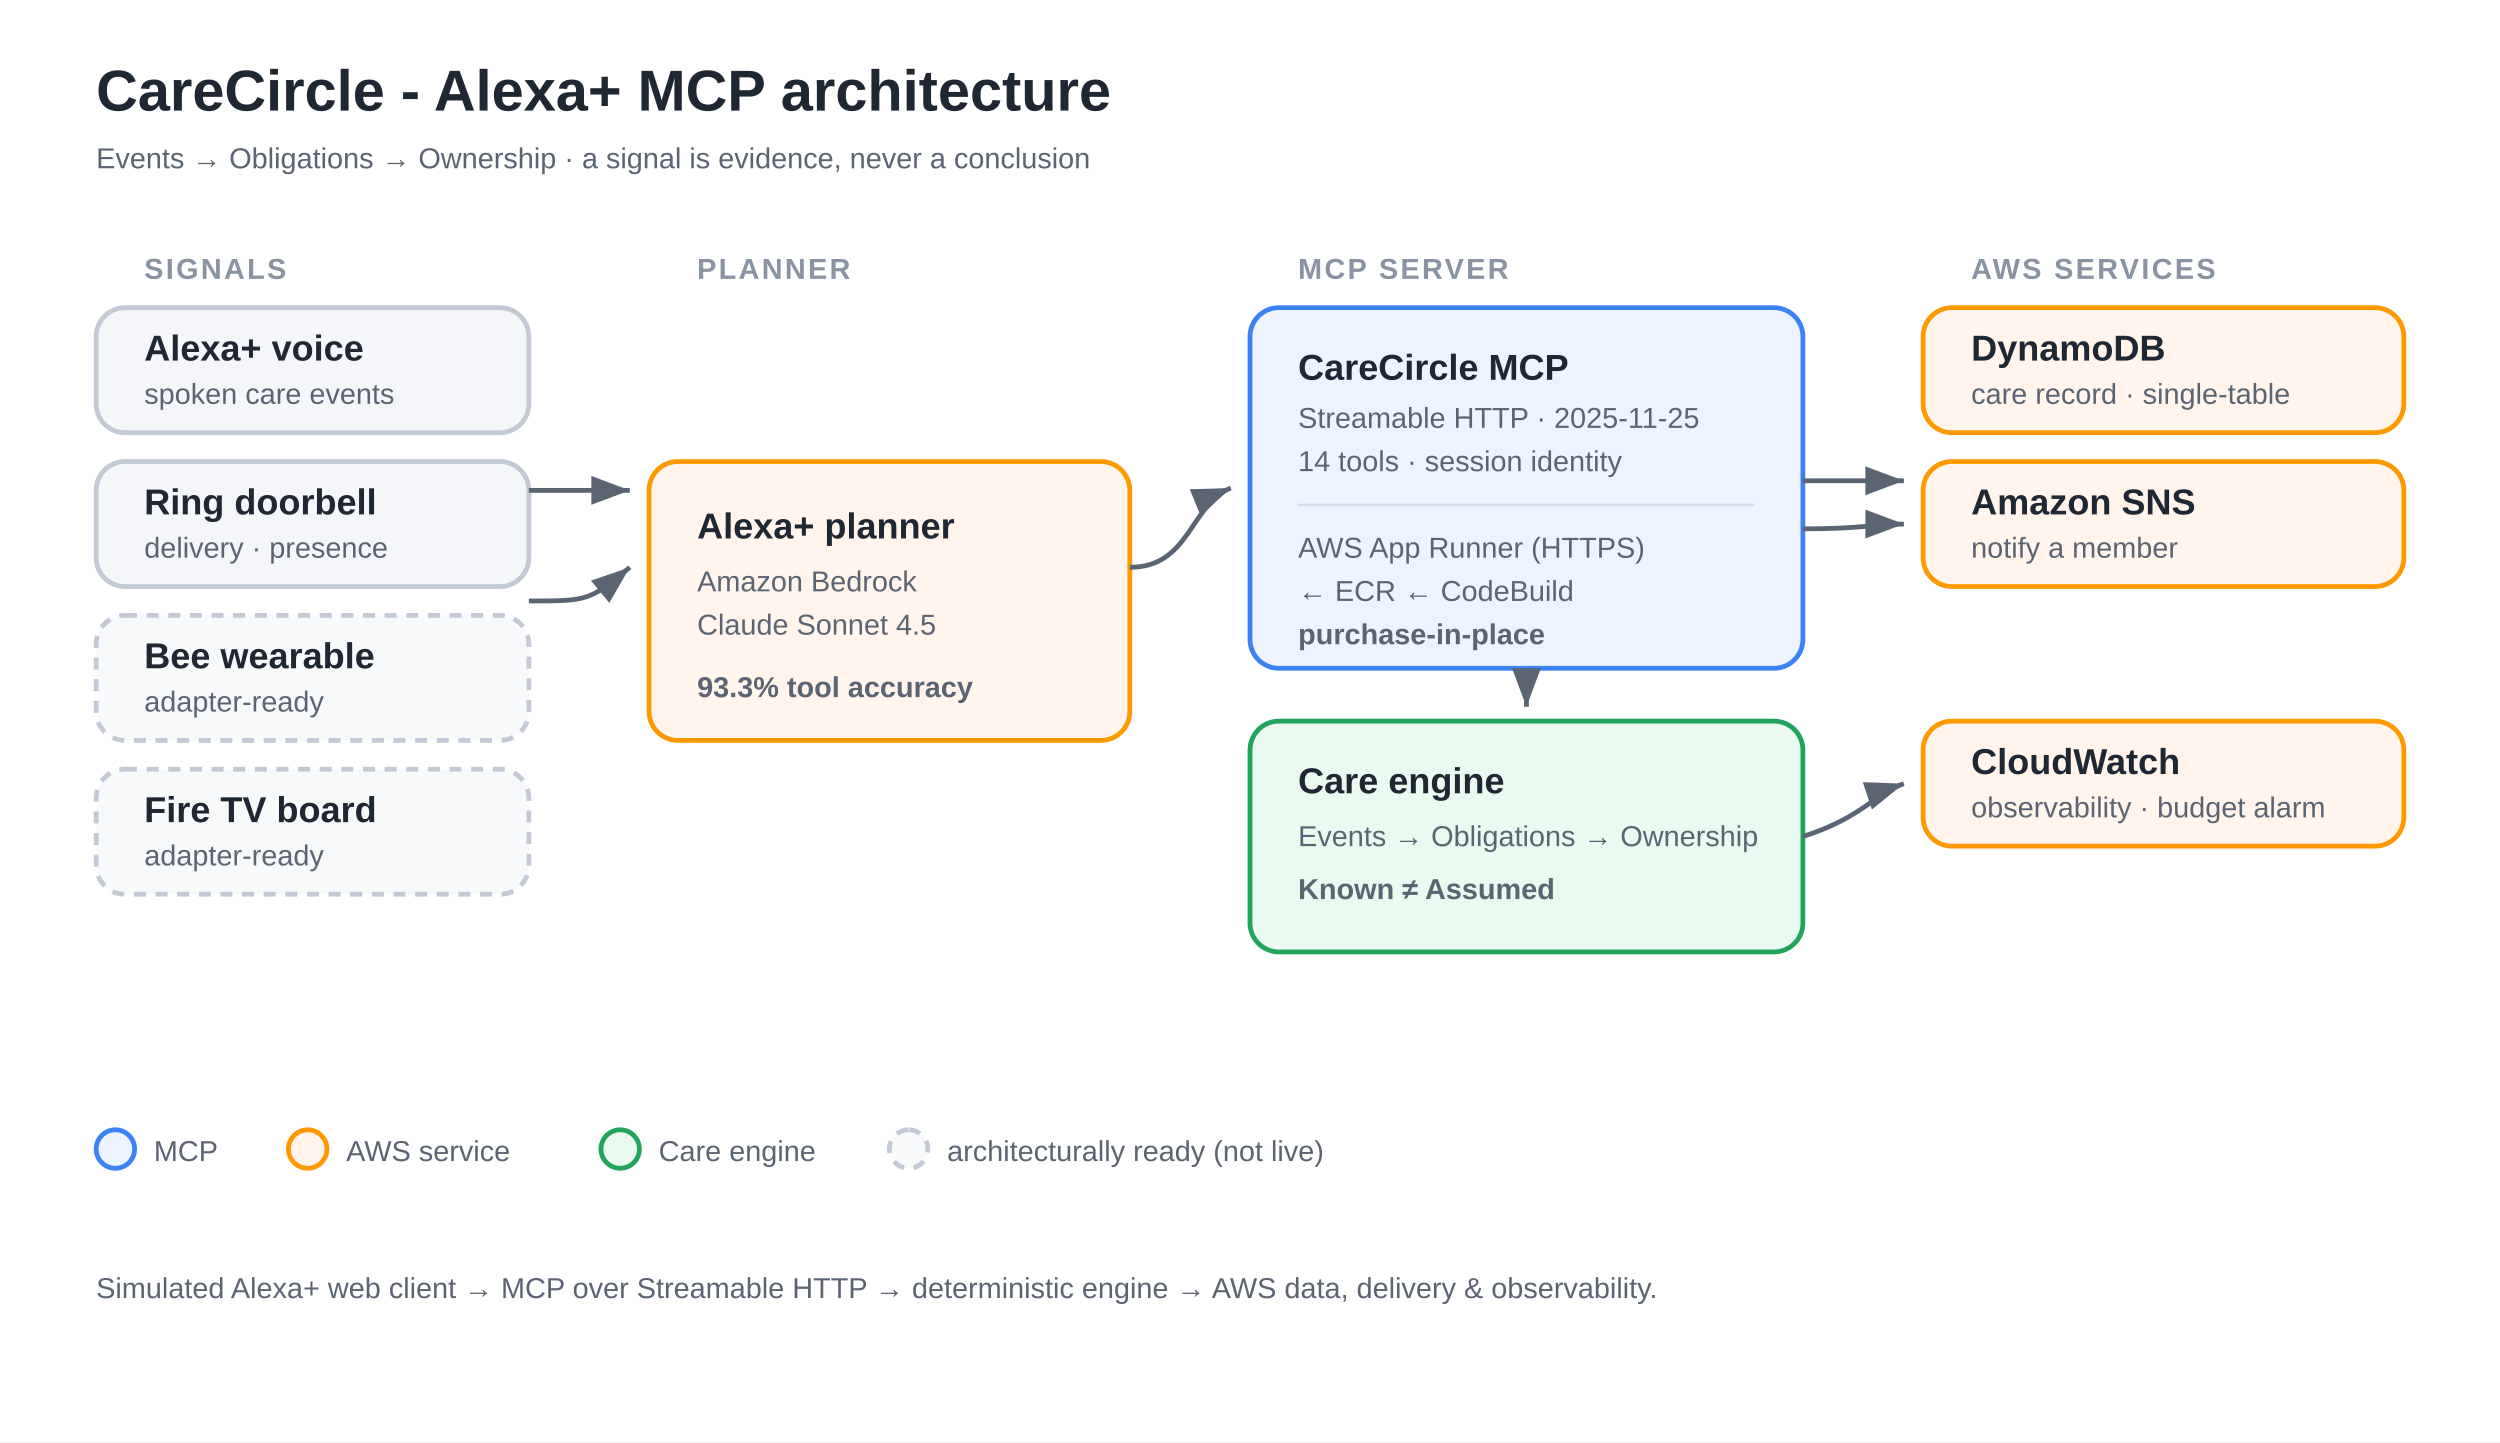
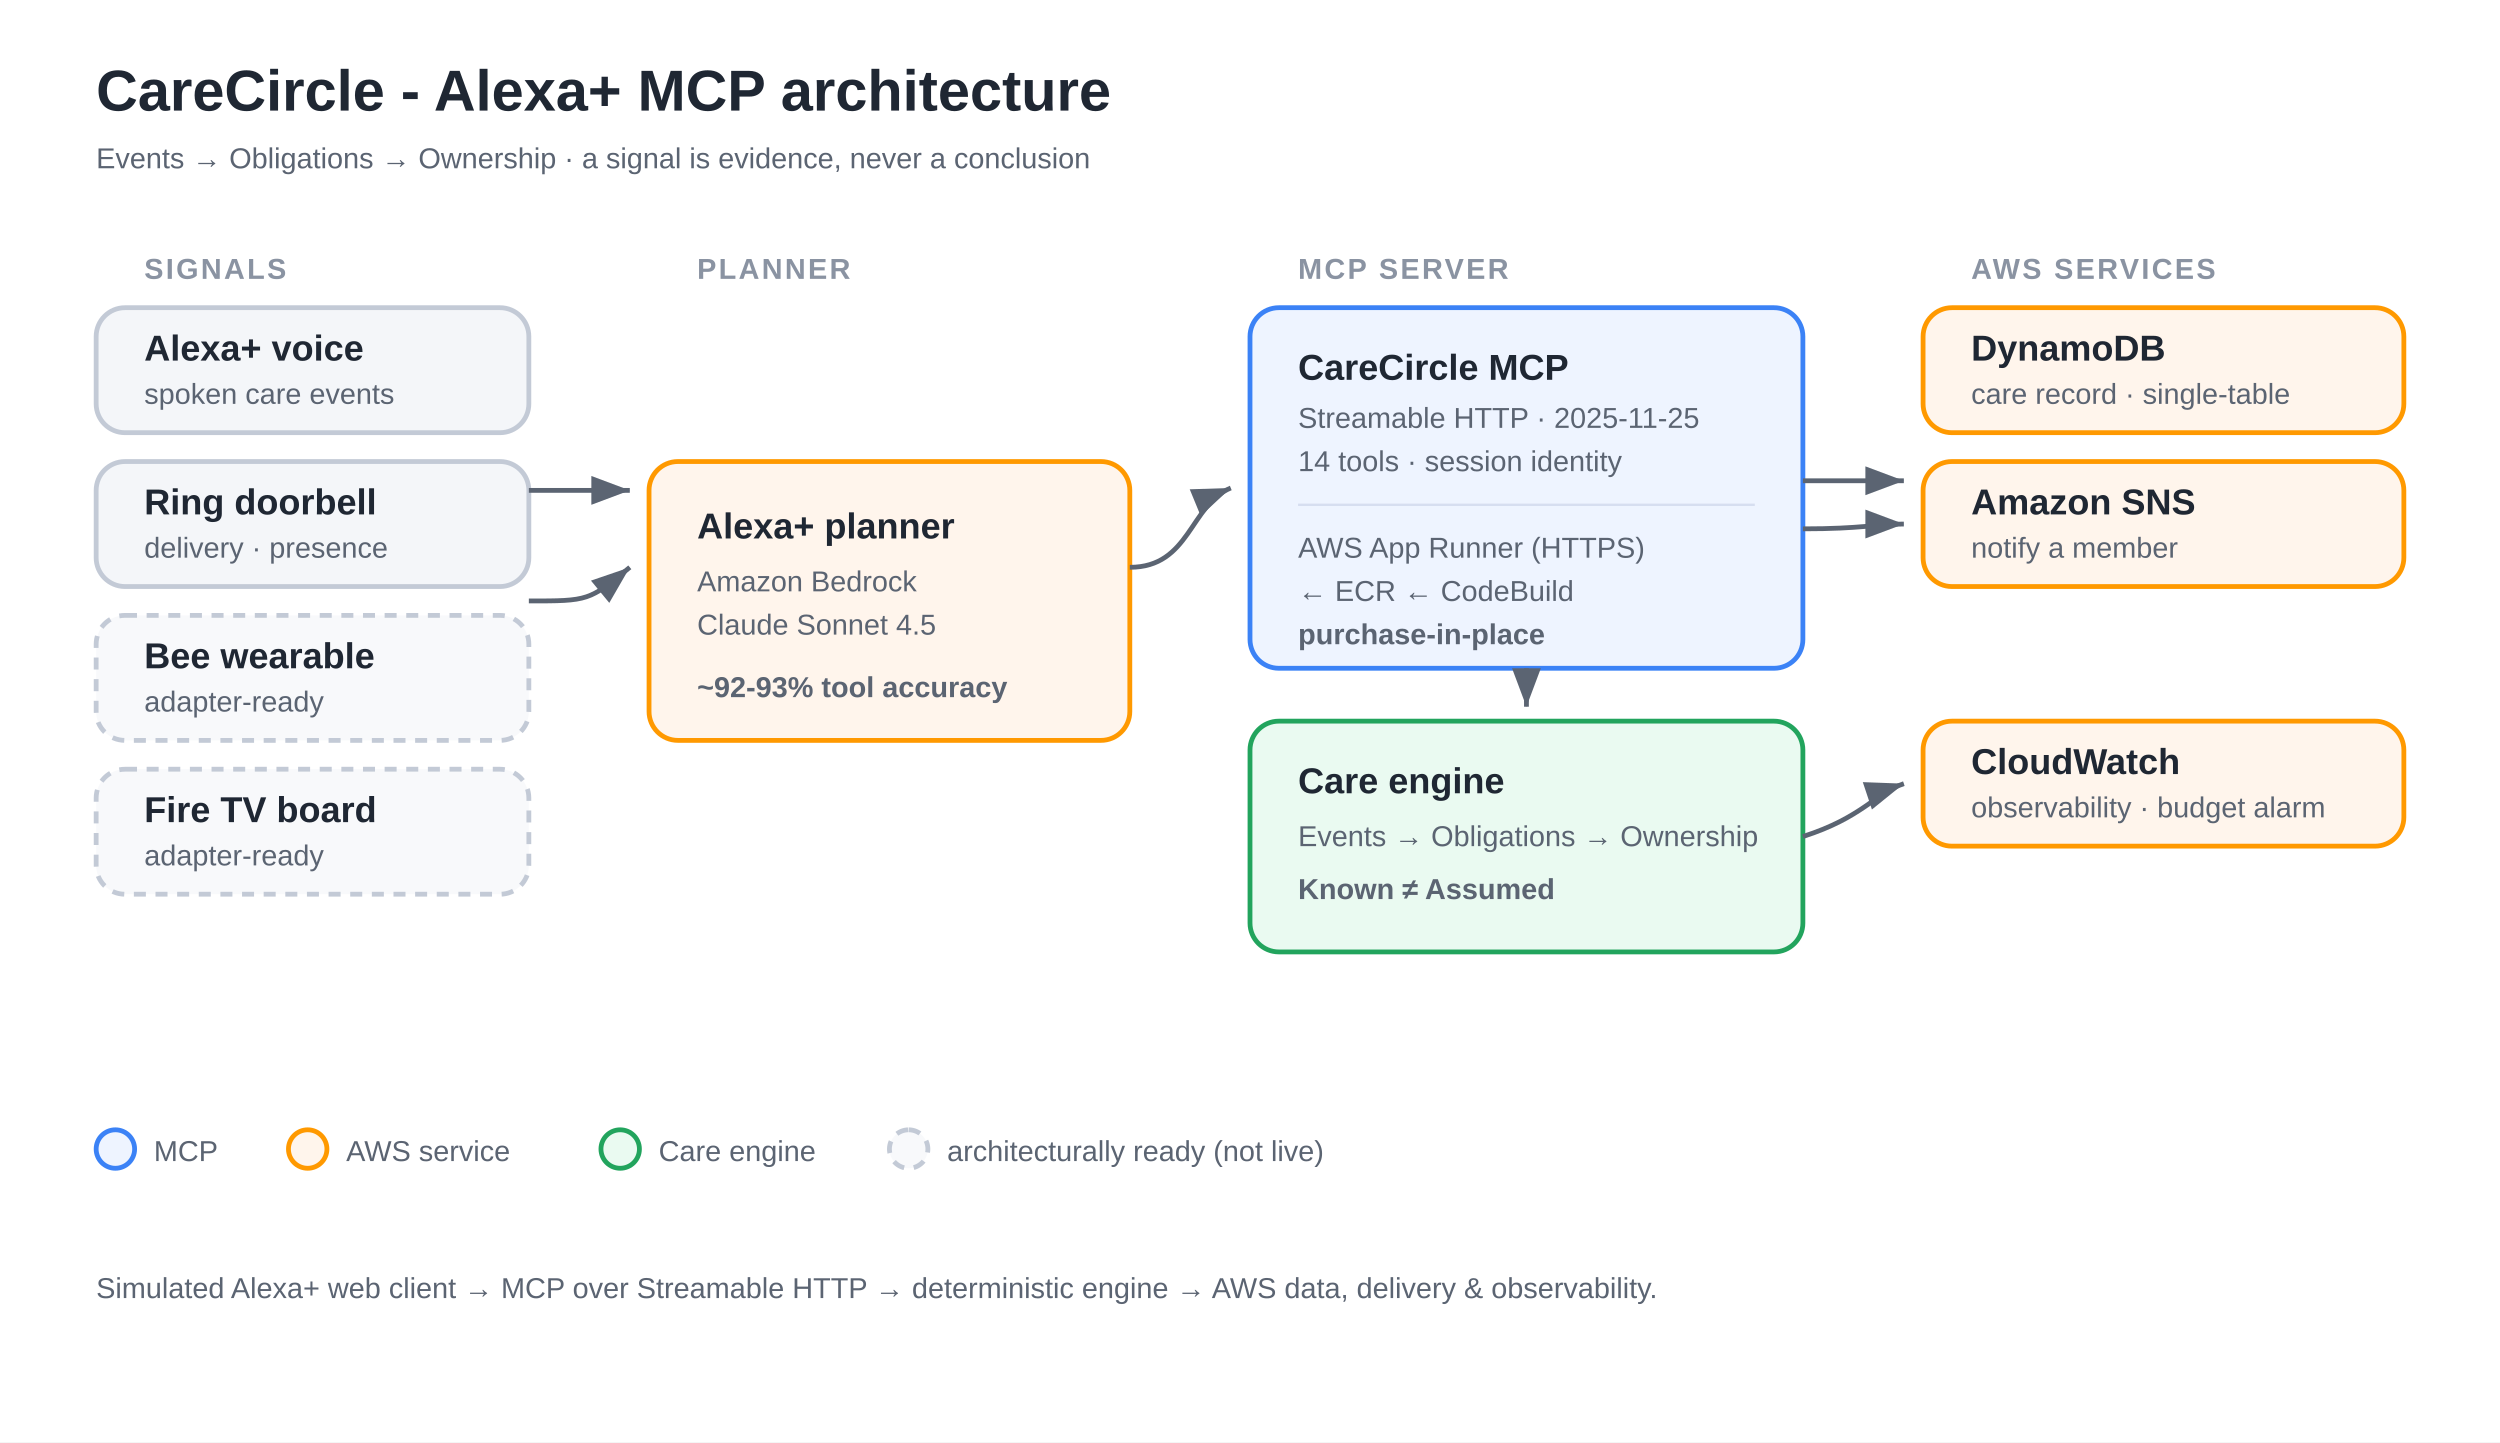
<svg xmlns="http://www.w3.org/2000/svg" viewBox="0 0 1040 600" font-family="'Segoe UI',Arial,sans-serif">
  <defs>
    <marker id="arw" markerWidth="10" markerHeight="10" refX="8" refY="3" orient="auto">
      <path d="M0,0 L8,3 L0,6 Z" fill="#5b6472" />
    </marker>
    <style>
      .box{rx:12;stroke-width:2}
      .t{fill:#1f2733;font-size:15px;font-weight:600}
      .s{fill:#5b6472;font-size:12px}
      .lbl{fill:#8a93a2;font-size:12px;font-weight:700;letter-spacing:.08em}
      .aws{fill:#fff5ec;stroke:#ff9900}
      .mcp{fill:#eef4ff;stroke:#3b82f6}
      .eng{fill:#eafaf1;stroke:#22a45d}
      .sig{fill:#f4f6f9;stroke:#c3cad6}
      .ready{fill:#f8f9fb;stroke:#c3cad6;stroke-dasharray:5 4}
    </style>
  </defs>
  <rect width="1040" height="600" fill="#ffffff" />
  <text x="40" y="46" fill="#1f2733" font-size="24" font-weight="700">CareCircle - Alexa+ MCP architecture</text>
  <text x="40" y="70" class="s">Events → Obligations → Ownership · a signal is evidence, never a conclusion</text>
  <text x="60" y="116" class="lbl">SIGNALS</text>
  <g>
    <rect class="box sig" x="40" y="128" width="180" height="52" />
    <text x="60" y="150" class="t">Alexa+ voice</text>
    <text x="60" y="168" class="s">spoken care events</text>
    <rect class="box sig" x="40" y="192" width="180" height="52" />
    <text x="60" y="214" class="t">Ring doorbell</text>
    <text x="60" y="232" class="s">delivery · presence</text>
    <rect class="box ready" x="40" y="256" width="180" height="52" />
    <text x="60" y="278" class="t">Bee wearable</text>
    <text x="60" y="296" class="s">adapter-ready</text>
    <rect class="box ready" x="40" y="320" width="180" height="52" />
    <text x="60" y="342" class="t">Fire TV board</text>
    <text x="60" y="360" class="s">adapter-ready</text>
  </g>
  <text x="290" y="116" class="lbl">PLANNER</text>
  <rect class="box aws" x="270" y="192" width="200" height="116" />
  <text x="290" y="224" class="t">Alexa+ planner</text>
  <text x="290" y="246" class="s">Amazon Bedrock</text>
  <text x="290" y="264" class="s">Claude Sonnet 4.5</text>
-   <text x="290" y="290" class="s" font-weight="700" fill="#ff9900">93.3% tool accuracy</text>
+   <text x="290" y="290" class="s" font-weight="700" fill="#ff9900">~92-93% tool accuracy</text>
  <text x="540" y="116" class="lbl">MCP SERVER</text>
  <rect class="box mcp" x="520" y="128" width="230" height="150" />
  <text x="540" y="158" class="t">CareCircle MCP</text>
  <text x="540" y="178" class="s">Streamable HTTP · 2025-11-25</text>
  <text x="540" y="196" class="s">14 tools · session identity</text>
  <line x1="540" y1="210" x2="730" y2="210" stroke="#d6def0" />
  <text x="540" y="232" class="s">AWS App Runner (HTTPS)</text>
  <text x="540" y="250" class="s">← ECR ← CodeBuild</text>
  <text x="540" y="268" class="s" font-weight="700" fill="#3b82f6">purchase-in-place</text>
  <rect class="box eng" x="520" y="300" width="230" height="96" />
  <text x="540" y="330" class="t">Care engine</text>
  <text x="540" y="352" class="s">Events → Obligations → Ownership</text>
  <text x="540" y="374" class="s" font-weight="700" fill="#22a45d">Known ≠ Assumed</text>
  <text x="820" y="116" class="lbl">AWS SERVICES</text>
  <rect class="box aws" x="800" y="128" width="200" height="52" />
  <text x="820" y="150" class="t">DynamoDB</text>
  <text x="820" y="168" class="s">care record · single-table</text>
  <rect class="box aws" x="800" y="192" width="200" height="52" />
  <text x="820" y="214" class="t">Amazon SNS</text>
  <text x="820" y="232" class="s">notify a member</text>
  <rect class="box aws" x="800" y="300" width="200" height="52" />
  <text x="820" y="322" class="t">CloudWatch</text>
  <text x="820" y="340" class="s">observability · budget alarm</text>
  <path d="M220 204 H262" stroke="#5b6472" stroke-width="2" fill="none" marker-end="url(#arw)" />
  <path d="M220 250 C245 250 245 250 262 236" stroke="#5b6472" stroke-width="2" fill="none" marker-end="url(#arw)" />
  <path d="M470 236 C495 236 495 210 512 203" stroke="#5b6472" stroke-width="2" fill="none" marker-end="url(#arw)" />
  <path d="M635 278 V294" stroke="#5b6472" stroke-width="2" fill="none" marker-end="url(#arw)" />
  <path d="M750 200 H792" stroke="#5b6472" stroke-width="2" fill="none" marker-end="url(#arw)" />
  <path d="M750 220 C775 220 780 218 792 218" stroke="#5b6472" stroke-width="2" fill="none" marker-end="url(#arw)" />
  <path d="M750 348 C775 340 780 330 792 326" stroke="#5b6472" stroke-width="2" fill="none" marker-end="url(#arw)" />
  <g transform="translate(40,470)">
    <rect class="box mcp" x="0" y="0" width="16" height="16" />
    <text x="24" y="13" class="s">MCP</text>
    <rect class="box aws" x="80" y="0" width="16" height="16" />
    <text x="104" y="13" class="s">AWS service</text>
    <rect class="box eng" x="210" y="0" width="16" height="16" />
    <text x="234" y="13" class="s">Care engine</text>
    <rect class="box ready" x="330" y="0" width="16" height="16" />
    <text x="354" y="13" class="s">architecturally ready (not live)</text>
  </g>
  <text x="40" y="540" class="s">Simulated Alexa+ web client → MCP over Streamable HTTP → deterministic engine → AWS data, delivery &amp; observability.</text>
</svg>
